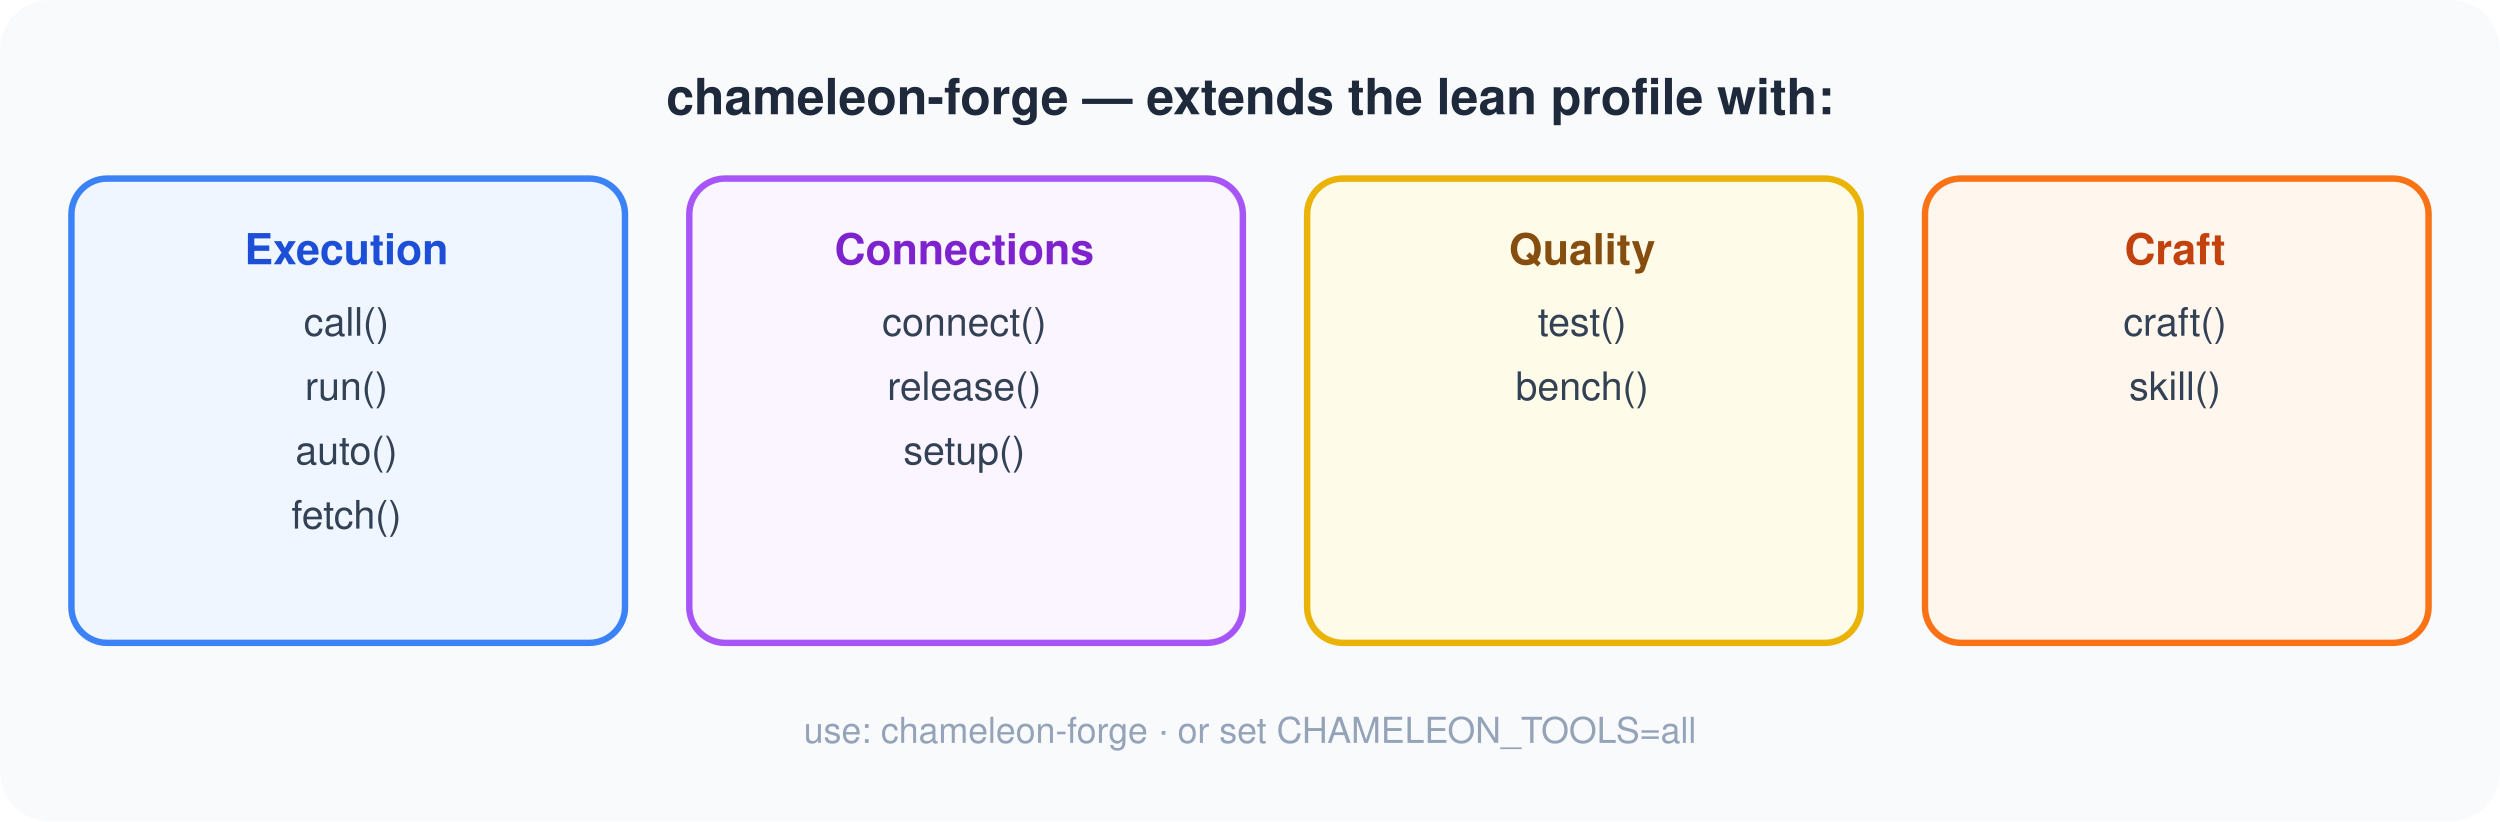
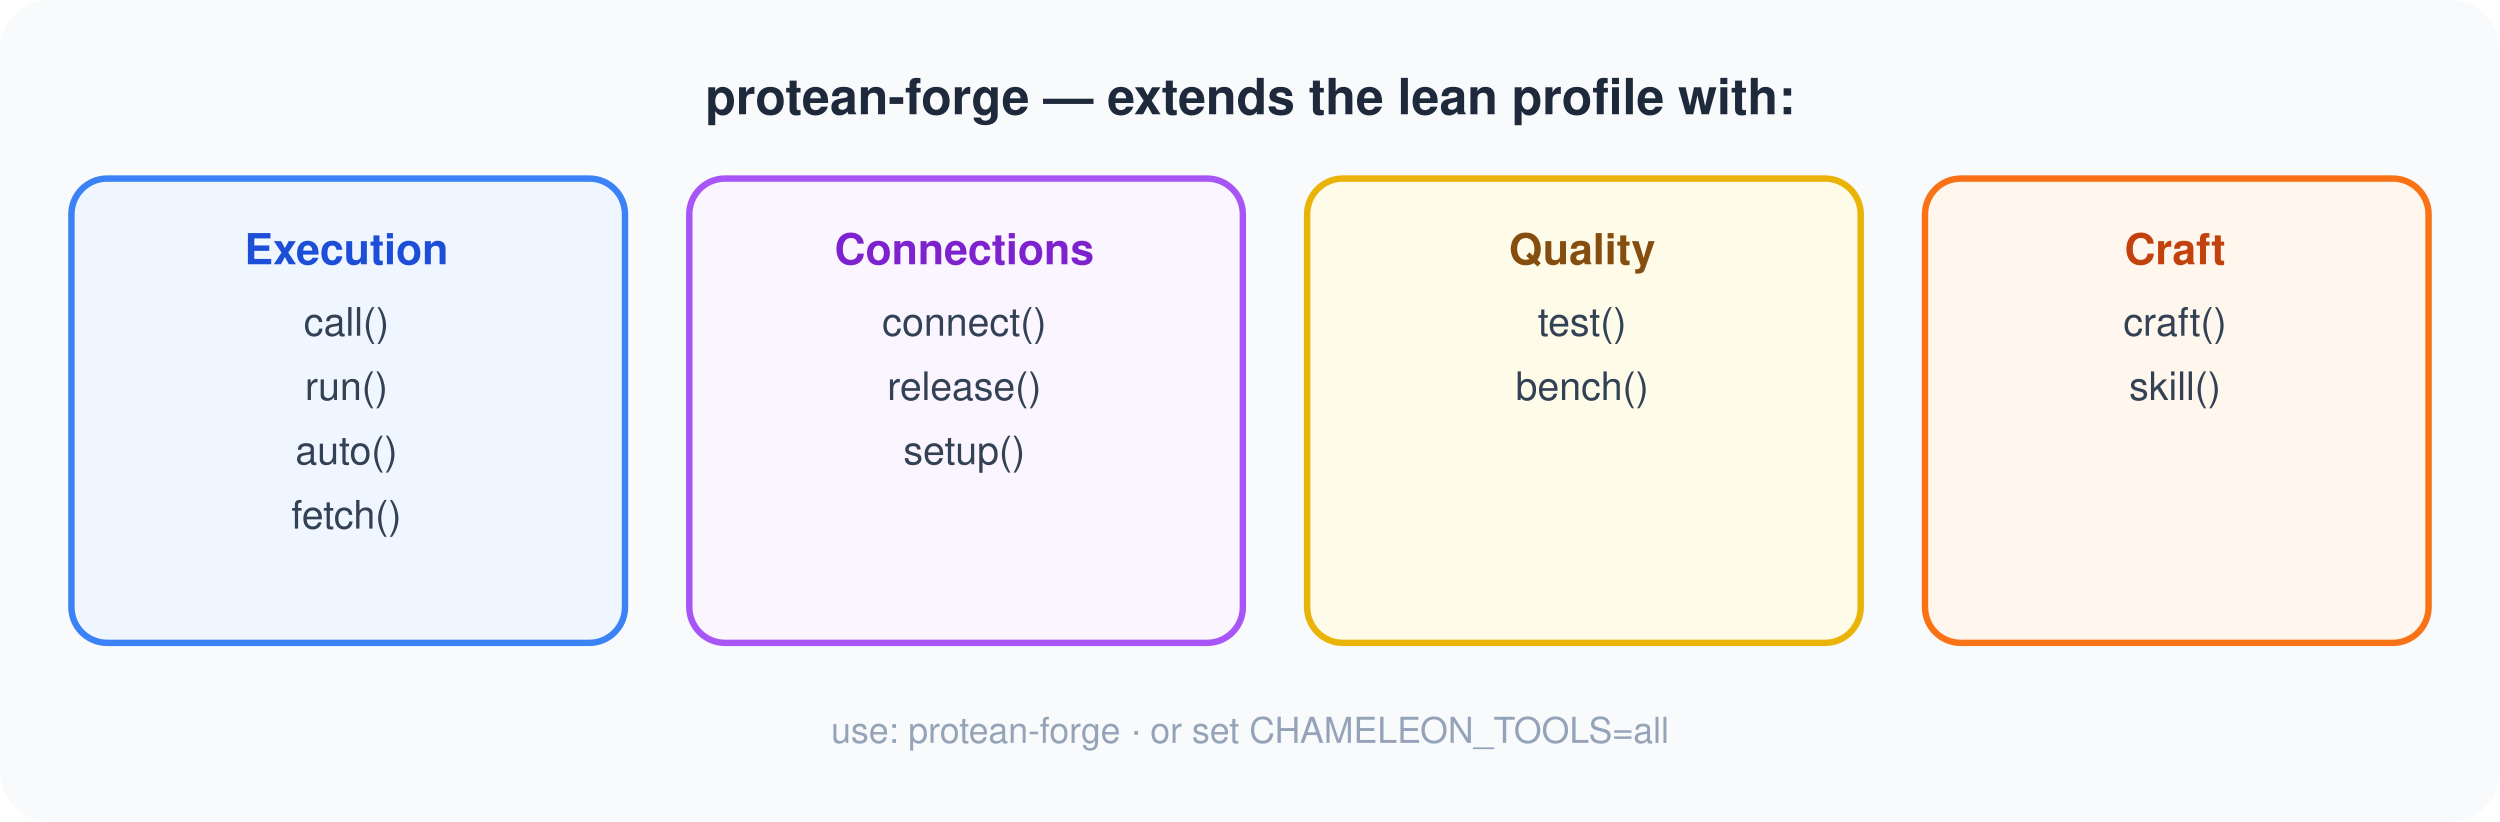
<svg xmlns="http://www.w3.org/2000/svg" viewBox="0 0 700 230" width="700" height="230" font-family="-apple-system, BlinkMacSystemFont, 'Segoe UI', Helvetica, Arial, sans-serif">
  <rect width="700" height="230" fill="#f8fafc" rx="14" />
-   <text x="350" y="32" text-anchor="middle" fill="#1e293b" font-size="14" font-weight="700">chameleon-forge — extends the lean profile with:</text>
+   <text x="350" y="32" text-anchor="middle" fill="#1e293b" font-size="14" font-weight="700">protean-forge — extends the lean profile with:</text>
  <rect x="20" y="50" width="155" height="130" rx="10" fill="#eff6ff" stroke="#3b82f6" stroke-width="1.8" />
  <text x="97" y="74" text-anchor="middle" fill="#1d4ed8" font-size="12" font-weight="600">Execution</text>
  <text x="97" y="94" text-anchor="middle" fill="#334155" font-size="11">call()</text>
  <text x="97" y="112" text-anchor="middle" fill="#334155" font-size="11">run()</text>
  <text x="97" y="130" text-anchor="middle" fill="#334155" font-size="11">auto()</text>
  <text x="97" y="148" text-anchor="middle" fill="#334155" font-size="11">fetch()</text>
  <rect x="193" y="50" width="155" height="130" rx="10" fill="#faf5ff" stroke="#a855f7" stroke-width="1.8" />
  <text x="270" y="74" text-anchor="middle" fill="#7e22ce" font-size="12" font-weight="600">Connections</text>
  <text x="270" y="94" text-anchor="middle" fill="#334155" font-size="11">connect()</text>
  <text x="270" y="112" text-anchor="middle" fill="#334155" font-size="11">release()</text>
  <text x="270" y="130" text-anchor="middle" fill="#334155" font-size="11">setup()</text>
  <rect x="366" y="50" width="155" height="130" rx="10" fill="#fefce8" stroke="#eab308" stroke-width="1.8" />
  <text x="443" y="74" text-anchor="middle" fill="#854d0e" font-size="12" font-weight="600">Quality</text>
  <text x="443" y="94" text-anchor="middle" fill="#334155" font-size="11">test()</text>
  <text x="443" y="112" text-anchor="middle" fill="#334155" font-size="11">bench()</text>
  <rect x="539" y="50" width="141" height="130" rx="10" fill="#fff7ed" stroke="#f97316" stroke-width="1.8" />
  <text x="609" y="74" text-anchor="middle" fill="#c2410c" font-size="12" font-weight="600">Craft</text>
  <text x="609" y="94" text-anchor="middle" fill="#334155" font-size="11">craft()</text>
  <text x="609" y="112" text-anchor="middle" fill="#334155" font-size="11">skill()</text>
  <text x="350" y="208" text-anchor="middle" fill="#94a3b8" font-size="10">
-     use: chameleon-forge  ·  or set CHAMELEON_TOOLS=all
+     use: protean-forge  ·  or set CHAMELEON_TOOLS=all
  </text>
</svg>
